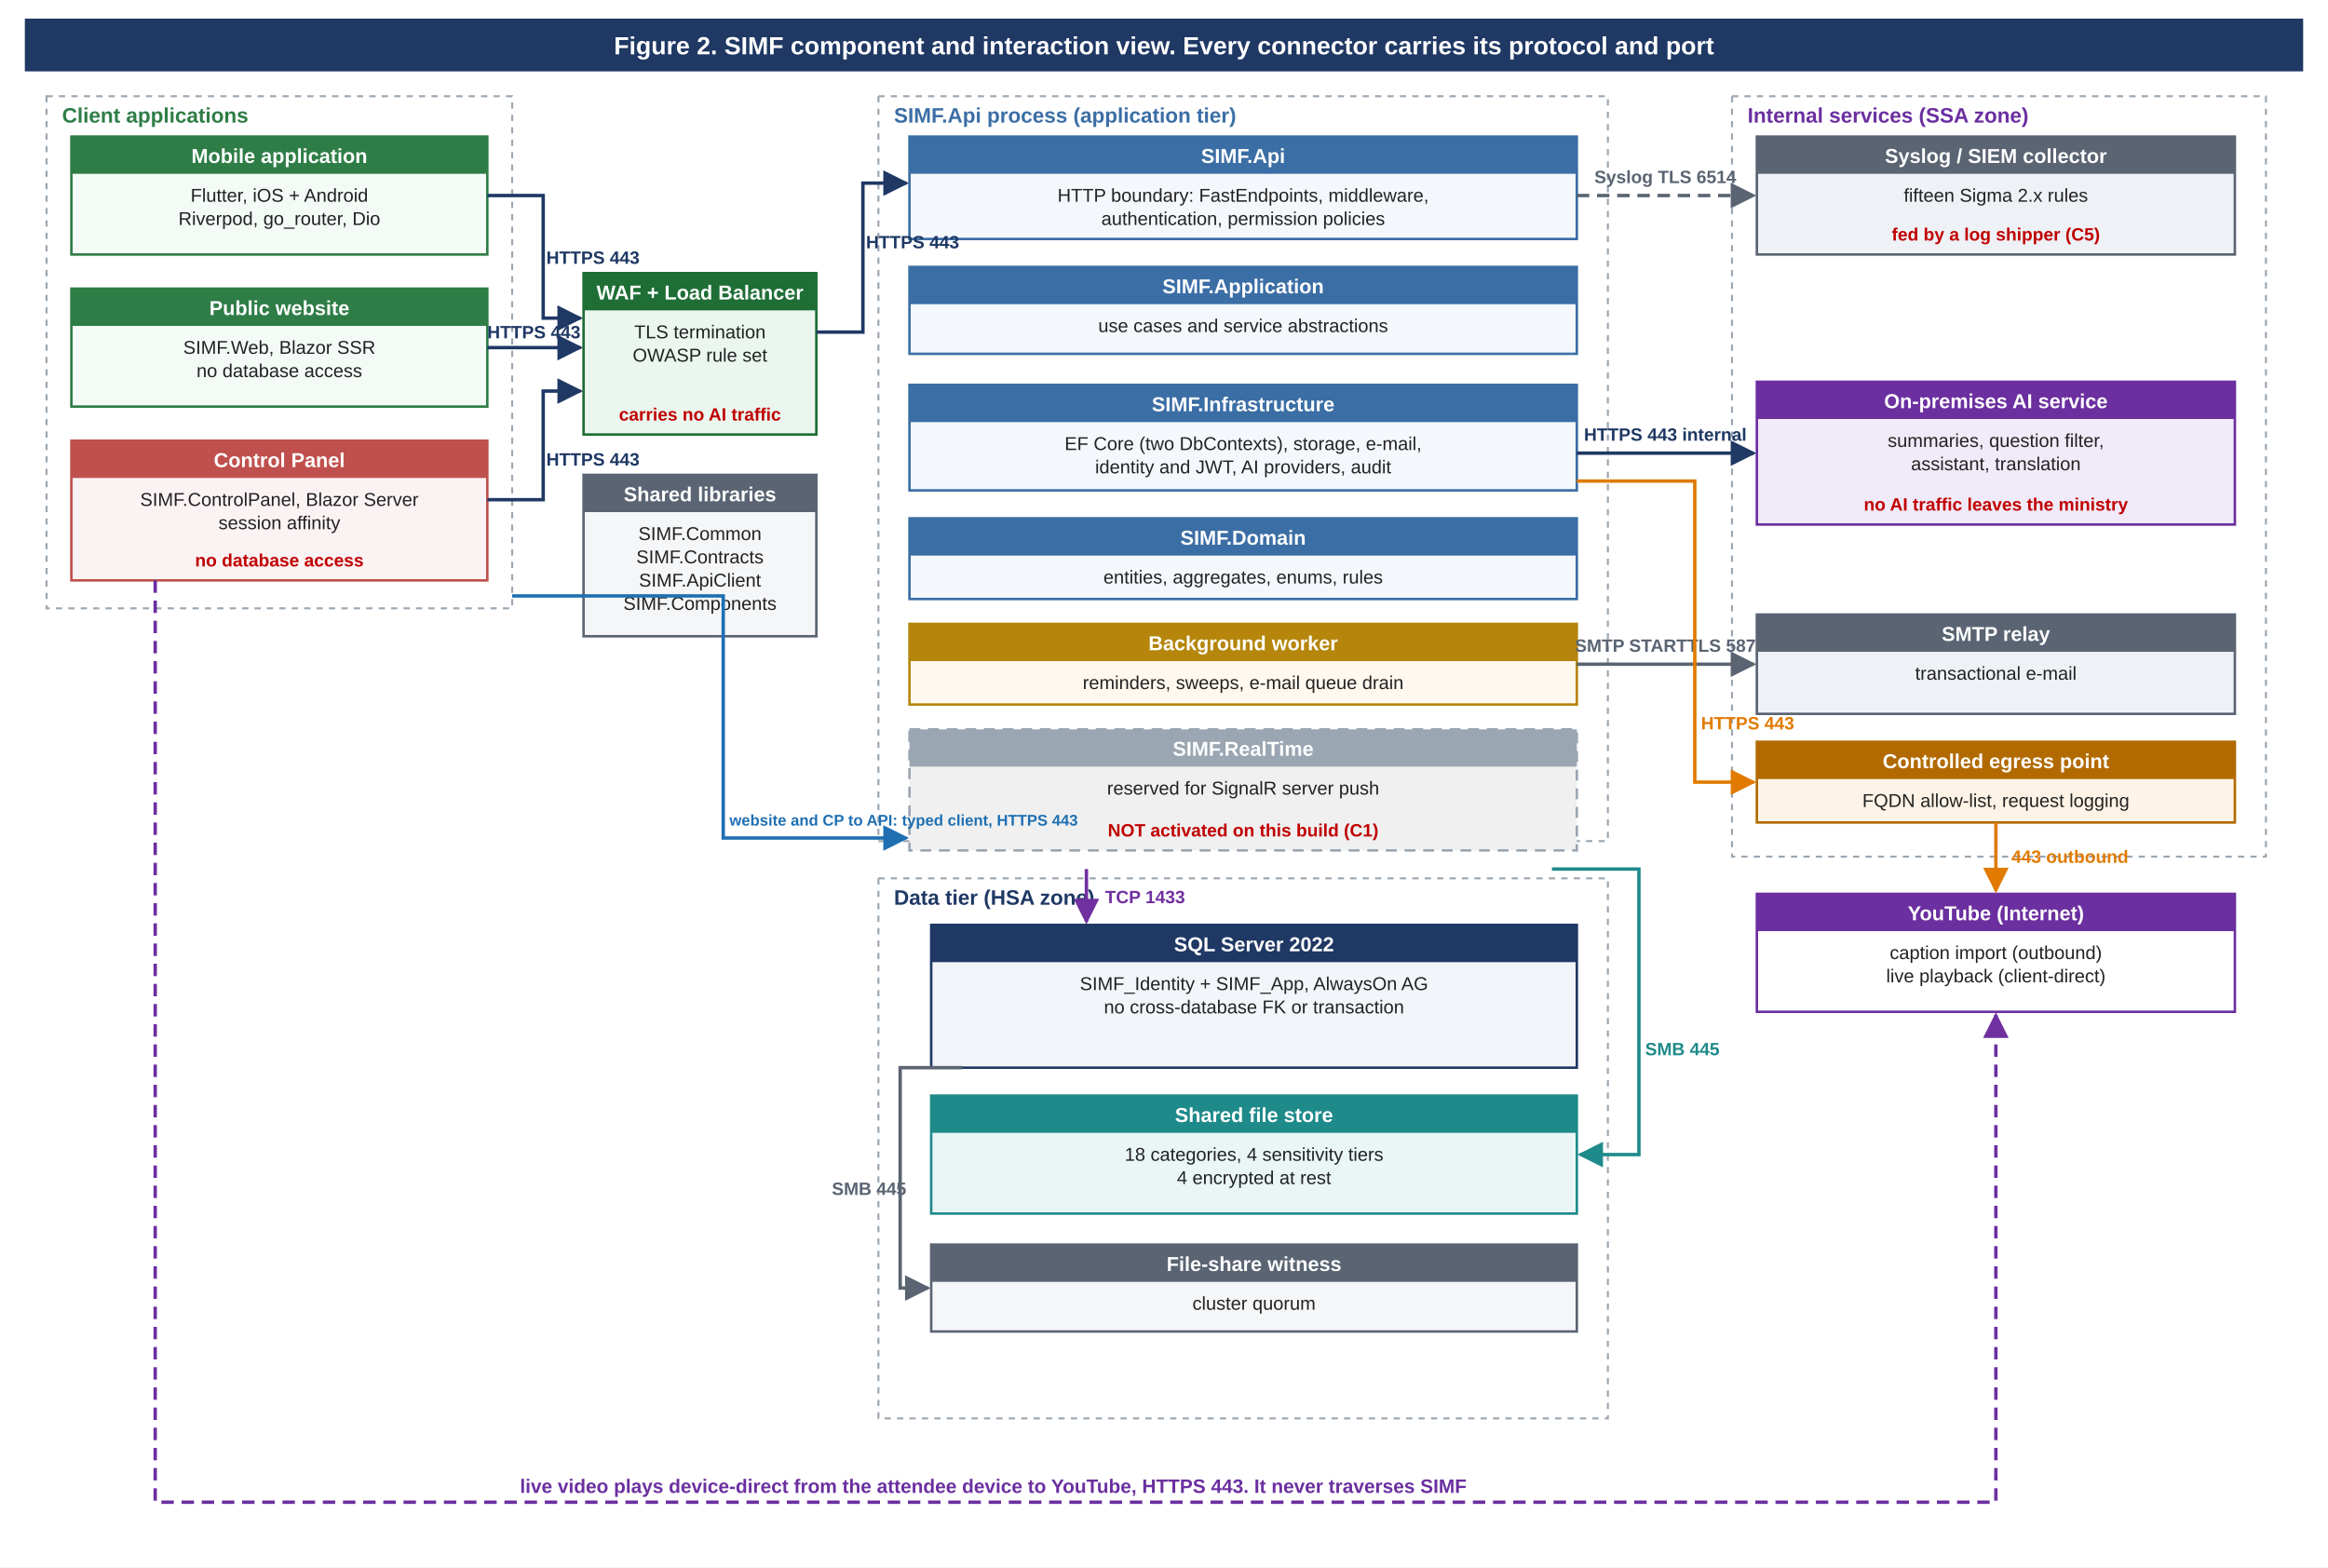
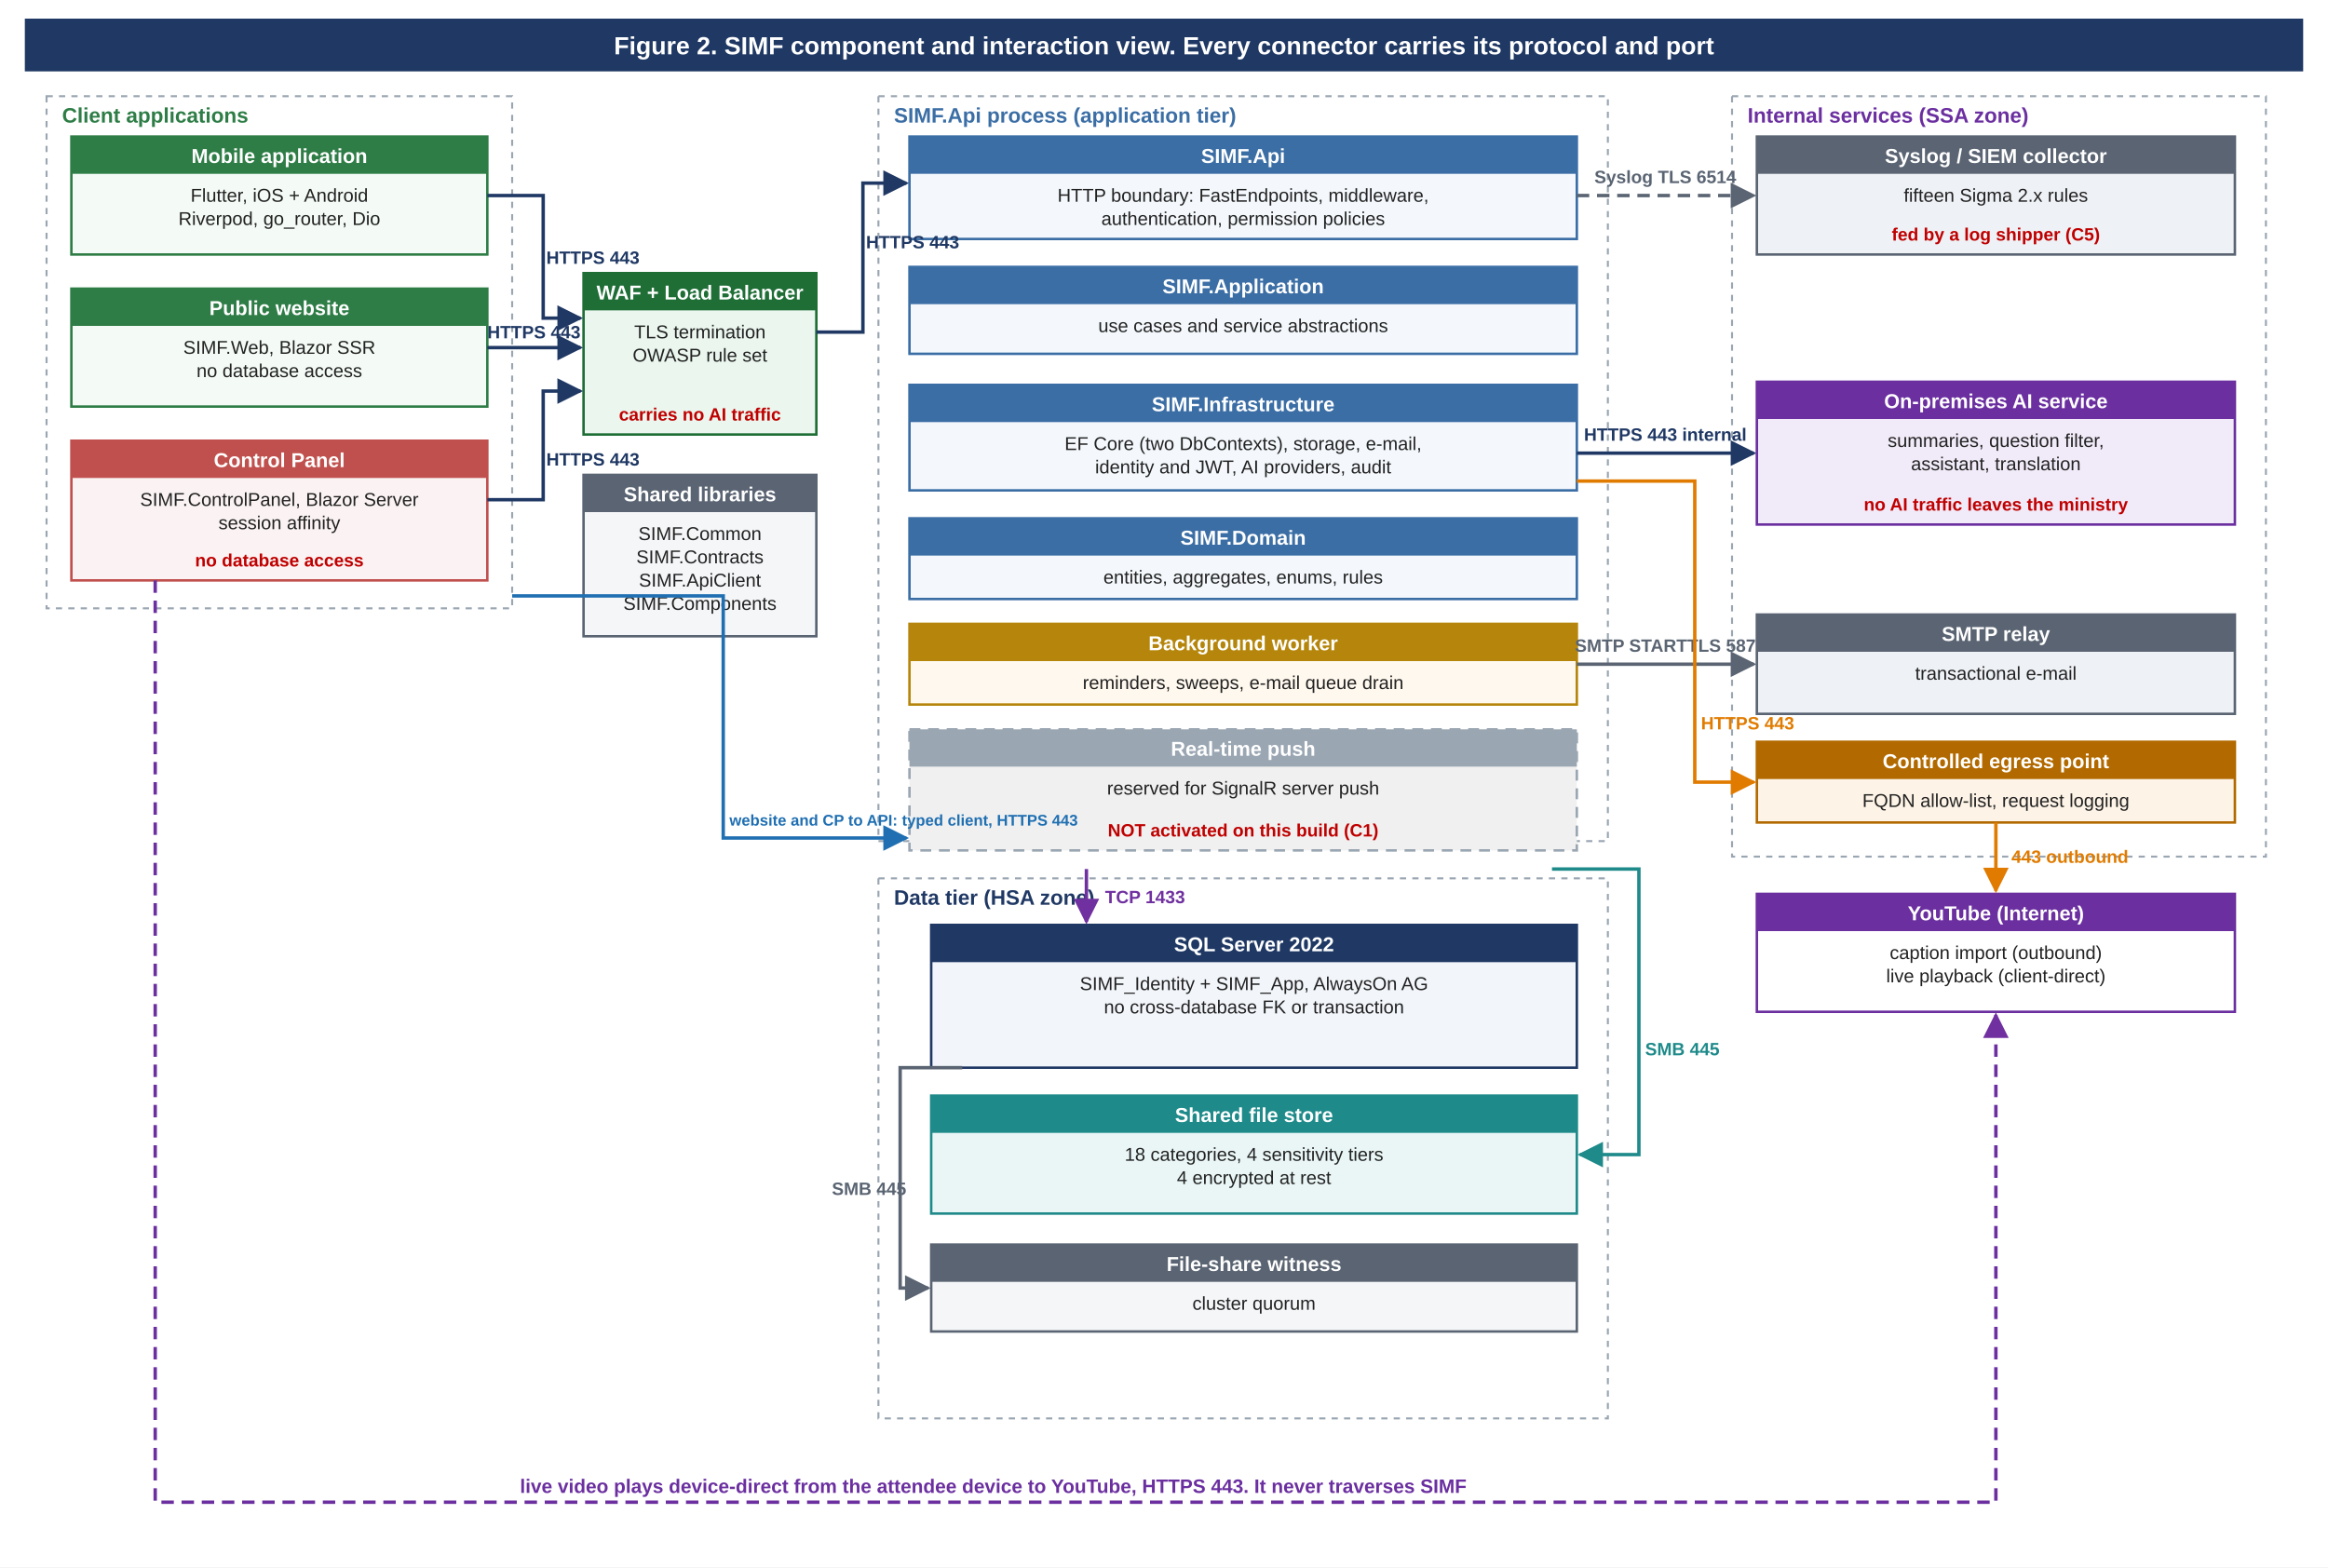
<svg xmlns="http://www.w3.org/2000/svg" width="1500" height="1010" viewBox="0 0 1500 1010" font-family="Arial, Helvetica, sans-serif">
  <defs>
    <marker id="a" viewBox="0 0 10 10" refX="9" refY="5" markerWidth="7.5" markerHeight="7.5" orient="auto-start-reverse">
      <path d="M0 0 L10 5 L0 10 z" fill="#1F3864" />
    </marker>
  </defs>
  <defs>
    <marker id="ag" viewBox="0 0 10 10" refX="9" refY="5" markerWidth="7.5" markerHeight="7.5" orient="auto-start-reverse">
      <path d="M0 0 L10 5 L0 10 z" fill="#5A6472" />
    </marker>
  </defs>
  <defs>
    <marker id="ao" viewBox="0 0 10 10" refX="9" refY="5" markerWidth="7.5" markerHeight="7.5" orient="auto-start-reverse">
      <path d="M0 0 L10 5 L0 10 z" fill="#E07B00" />
    </marker>
  </defs>
  <defs>
    <marker id="ap" viewBox="0 0 10 10" refX="9" refY="5" markerWidth="7.5" markerHeight="7.5" orient="auto-start-reverse">
      <path d="M0 0 L10 5 L0 10 z" fill="#7030A0" />
    </marker>
  </defs>
  <defs>
    <marker id="at" viewBox="0 0 10 10" refX="9" refY="5" markerWidth="7.5" markerHeight="7.5" orient="auto-start-reverse">
      <path d="M0 0 L10 5 L0 10 z" fill="#1F8A8A" />
    </marker>
  </defs>
  <defs>
    <marker id="ab" viewBox="0 0 10 10" refX="9" refY="5" markerWidth="7.5" markerHeight="7.5" orient="auto-start-reverse">
      <path d="M0 0 L10 5 L0 10 z" fill="#1F6FB2" />
    </marker>
  </defs>
  <rect width="1500" height="1010" fill="#FFFFFF" />
  <rect x="16" y="12" width="1468" height="34" fill="#1F3864" />
  <text x="750" y="35" font-size="16" font-weight="bold" fill="#FFF" text-anchor="middle">Figure 2. SIMF component and interaction view. Every connector carries its protocol and port</text>
  <rect x="30" y="62" width="300" height="330" fill="none" stroke="#9AA6B2" stroke-width="1.3" stroke-dasharray="4,4" />
  <text x="40" y="79" font-size="13.5" font-weight="bold" fill="#2E7D46">Client applications</text>
  <rect x="46" y="88" width="268" height="76" fill="#F4FBF6" stroke="#2E7D46" stroke-width="1.6" />
  <rect x="46" y="88" width="268" height="24" fill="#2E7D46" />
  <text x="180" y="105" font-size="13" font-weight="bold" fill="#FFF" text-anchor="middle">Mobile application</text>
  <text x="180" y="130" font-size="12" fill="#222" text-anchor="middle">Flutter, iOS + Android</text>
  <text x="180" y="145" font-size="12" fill="#222" text-anchor="middle">Riverpod, go_router, Dio</text>
  <rect x="46" y="186" width="268" height="76" fill="#F4FBF6" stroke="#2E7D46" stroke-width="1.6" />
  <rect x="46" y="186" width="268" height="24" fill="#2E7D46" />
  <text x="180" y="203" font-size="13" font-weight="bold" fill="#FFF" text-anchor="middle">Public website</text>
  <text x="180" y="228" font-size="12" fill="#222" text-anchor="middle">SIMF.Web, Blazor SSR</text>
  <text x="180" y="243" font-size="12" fill="#222" text-anchor="middle">no database access</text>
  <rect x="46" y="284" width="268" height="90" fill="#FBF3F3" stroke="#C0504D" stroke-width="1.6" />
  <rect x="46" y="284" width="268" height="24" fill="#C0504D" />
  <text x="180" y="301" font-size="13" font-weight="bold" fill="#FFF" text-anchor="middle">Control Panel</text>
  <text x="180" y="326" font-size="12" fill="#222" text-anchor="middle">SIMF.ControlPanel, Blazor Server</text>
  <text x="180" y="341" font-size="12" fill="#222" text-anchor="middle">session affinity</text>
  <text x="180" y="365" font-size="11.5" fill="#C00000" font-weight="bold" text-anchor="middle">no database access</text>
  <rect x="376" y="176" width="150" height="104" fill="#EAF6EE" stroke="#1E6E36" stroke-width="1.6" />
  <rect x="376" y="176" width="150" height="24" fill="#1E6E36" />
  <text x="451" y="193" font-size="13" font-weight="bold" fill="#FFF" text-anchor="middle">WAF + Load Balancer</text>
  <text x="451" y="218" font-size="12" fill="#222" text-anchor="middle">TLS termination</text>
  <text x="451" y="233" font-size="12" fill="#222" text-anchor="middle">OWASP rule set</text>
  <text x="451" y="271" font-size="11.5" fill="#C00000" font-weight="bold" text-anchor="middle">carries no AI traffic</text>
  <rect x="376" y="306" width="150" height="104" fill="#F5F6F8" stroke="#5A6472" stroke-width="1.6" />
  <rect x="376" y="306" width="150" height="24" fill="#5A6472" />
  <text x="451" y="323" font-size="13" font-weight="bold" fill="#FFF" text-anchor="middle">Shared libraries</text>
  <text x="451" y="348" font-size="12" fill="#222" text-anchor="middle">SIMF.Common</text>
  <text x="451" y="363" font-size="12" fill="#222" text-anchor="middle">SIMF.Contracts</text>
  <text x="451" y="378" font-size="12" fill="#222" text-anchor="middle">SIMF.ApiClient</text>
  <text x="451" y="393" font-size="12" fill="#222" text-anchor="middle">SIMF.Components</text>
  <rect x="566" y="62" width="470" height="480" fill="none" stroke="#9AA6B2" stroke-width="1.3" stroke-dasharray="4,4" />
  <text x="576" y="79" font-size="13.5" font-weight="bold" fill="#3B6EA5">SIMF.Api process (application tier)</text>
  <rect x="586" y="88" width="430" height="66" fill="#F4F8FC" stroke="#3B6EA5" stroke-width="1.6" />
  <rect x="586" y="88" width="430" height="24" fill="#3B6EA5" />
  <text x="801" y="105" font-size="13" font-weight="bold" fill="#FFF" text-anchor="middle">SIMF.Api</text>
  <text x="801" y="130" font-size="12" fill="#222" text-anchor="middle">HTTP boundary: FastEndpoints, middleware,</text>
  <text x="801" y="145" font-size="12" fill="#222" text-anchor="middle">authentication, permission policies</text>
  <rect x="586" y="172" width="430" height="56" fill="#F4F8FC" stroke="#3B6EA5" stroke-width="1.6" />
  <rect x="586" y="172" width="430" height="24" fill="#3B6EA5" />
  <text x="801" y="189" font-size="13" font-weight="bold" fill="#FFF" text-anchor="middle">SIMF.Application</text>
  <text x="801" y="214" font-size="12" fill="#222" text-anchor="middle">use cases and service abstractions</text>
  <rect x="586" y="248" width="430" height="68" fill="#F4F8FC" stroke="#3B6EA5" stroke-width="1.6" />
  <rect x="586" y="248" width="430" height="24" fill="#3B6EA5" />
  <text x="801" y="265" font-size="13" font-weight="bold" fill="#FFF" text-anchor="middle">SIMF.Infrastructure</text>
  <text x="801" y="290" font-size="12" fill="#222" text-anchor="middle">EF Core (two DbContexts), storage, e-mail,</text>
  <text x="801" y="305" font-size="12" fill="#222" text-anchor="middle">identity and JWT, AI providers, audit</text>
  <rect x="586" y="334" width="430" height="52" fill="#F4F8FC" stroke="#3B6EA5" stroke-width="1.6" />
  <rect x="586" y="334" width="430" height="24" fill="#3B6EA5" />
  <text x="801" y="351" font-size="13" font-weight="bold" fill="#FFF" text-anchor="middle">SIMF.Domain</text>
  <text x="801" y="376" font-size="12" fill="#222" text-anchor="middle">entities, aggregates, enums, rules</text>
  <rect x="586" y="402" width="430" height="52" fill="#FFF8EE" stroke="#B5860B" stroke-width="1.6" />
  <rect x="586" y="402" width="430" height="24" fill="#B5860B" />
  <text x="801" y="419" font-size="13" font-weight="bold" fill="#FFF" text-anchor="middle">Background worker</text>
  <text x="801" y="444" font-size="12" fill="#222" text-anchor="middle">reminders, sweeps, e-mail queue drain</text>
  <rect x="586" y="470" width="430" height="78" fill="#F0F0F0" stroke="#9AA6B2" stroke-width="1.6" stroke-dasharray="7,5" />
  <rect x="586" y="470" width="430" height="24" fill="#9AA6B2" />
-   <text x="801" y="487" font-size="13" font-weight="bold" fill="#FFF" text-anchor="middle">SIMF.RealTime</text>
+   <text x="801" y="487" font-size="13" font-weight="bold" fill="#FFF" text-anchor="middle">Real-time push</text>
  <text x="801" y="512" font-size="12" fill="#222" text-anchor="middle">reserved for SignalR server push</text>
  <text x="801" y="539" font-size="11.5" fill="#C00000" font-weight="bold" text-anchor="middle">NOT activated on this build (C1)</text>
  <rect x="1116" y="62" width="344" height="490" fill="none" stroke="#9AA6B2" stroke-width="1.3" stroke-dasharray="4,4" />
  <text x="1126" y="79" font-size="13.5" font-weight="bold" fill="#6B2FA0">Internal services (SSA zone)</text>
  <rect x="1132" y="88" width="308" height="76" fill="#EEF1F5" stroke="#5A6472" stroke-width="1.6" />
  <rect x="1132" y="88" width="308" height="24" fill="#5A6472" />
  <text x="1286" y="105" font-size="13" font-weight="bold" fill="#FFF" text-anchor="middle">Syslog / SIEM collector</text>
  <text x="1286" y="130" font-size="12" fill="#222" text-anchor="middle">fifteen Sigma 2.x rules</text>
  <text x="1286" y="155" font-size="11.5" fill="#C00000" font-weight="bold" text-anchor="middle">fed by a log shipper (C5)</text>
  <rect x="1132" y="246" width="308" height="92" fill="#F1EAF8" stroke="#6B2FA0" stroke-width="1.6" />
  <rect x="1132" y="246" width="308" height="24" fill="#6B2FA0" />
  <text x="1286" y="263" font-size="13" font-weight="bold" fill="#FFF" text-anchor="middle">On-premises AI service</text>
  <text x="1286" y="288" font-size="12" fill="#222" text-anchor="middle">summaries, question filter,</text>
  <text x="1286" y="303" font-size="12" fill="#222" text-anchor="middle">assistant, translation</text>
  <text x="1286" y="329" font-size="11.5" fill="#C00000" font-weight="bold" text-anchor="middle">no AI traffic leaves the ministry</text>
  <rect x="1132" y="396" width="308" height="64" fill="#EEF1F5" stroke="#5A6472" stroke-width="1.6" />
  <rect x="1132" y="396" width="308" height="24" fill="#5A6472" />
  <text x="1286" y="413" font-size="13" font-weight="bold" fill="#FFF" text-anchor="middle">SMTP relay</text>
  <text x="1286" y="438" font-size="12" fill="#222" text-anchor="middle">transactional e-mail</text>
  <rect x="1132" y="478" width="308" height="52" fill="#FDF3E6" stroke="#B26A00" stroke-width="1.6" />
  <rect x="1132" y="478" width="308" height="24" fill="#B26A00" />
  <text x="1286" y="495" font-size="13" font-weight="bold" fill="#FFF" text-anchor="middle">Controlled egress point</text>
  <text x="1286" y="520" font-size="12" fill="#222" text-anchor="middle">FQDN allow-list, request logging</text>
  <rect x="1132" y="576" width="308" height="76" fill="#FFF" stroke="#6B2FA0" stroke-width="1.6" />
  <rect x="1132" y="576" width="308" height="24" fill="#6B2FA0" />
  <text x="1286" y="593" font-size="13" font-weight="bold" fill="#FFF" text-anchor="middle">YouTube (Internet)</text>
  <text x="1286" y="618" font-size="12" fill="#222" text-anchor="middle">caption import (outbound)</text>
  <text x="1286" y="633" font-size="12" fill="#222" text-anchor="middle">live playback (client-direct)</text>
  <rect x="566" y="566" width="470" height="348" fill="none" stroke="#9AA6B2" stroke-width="1.3" stroke-dasharray="4,4" />
  <text x="576" y="583" font-size="13.5" font-weight="bold" fill="#1F3864">Data tier (HSA zone)</text>
  <rect x="600" y="596" width="416" height="92" fill="#F2F5FA" stroke="#1F3864" stroke-width="1.6" />
  <rect x="600" y="596" width="416" height="24" fill="#1F3864" />
  <text x="808" y="613" font-size="13" font-weight="bold" fill="#FFF" text-anchor="middle">SQL Server 2022</text>
  <text x="808" y="638" font-size="12" fill="#222" text-anchor="middle">SIMF_Identity  +  SIMF_App, AlwaysOn AG</text>
  <text x="808" y="653" font-size="12" fill="#222" text-anchor="middle">no cross-database FK or transaction</text>
  <rect x="600" y="706" width="416" height="76" fill="#EAF6F6" stroke="#1F8A8A" stroke-width="1.6" />
  <rect x="600" y="706" width="416" height="24" fill="#1F8A8A" />
  <text x="808" y="723" font-size="13" font-weight="bold" fill="#FFF" text-anchor="middle">Shared file store</text>
  <text x="808" y="748" font-size="12" fill="#222" text-anchor="middle">18 categories, 4 sensitivity tiers</text>
  <text x="808" y="763" font-size="12" fill="#222" text-anchor="middle">4 encrypted at rest</text>
  <rect x="600" y="802" width="416" height="56" fill="#F5F6F8" stroke="#5A6472" stroke-width="1.6" />
  <rect x="600" y="802" width="416" height="24" fill="#5A6472" />
  <text x="808" y="819" font-size="13" font-weight="bold" fill="#FFF" text-anchor="middle">File-share witness</text>
  <text x="808" y="844" font-size="12" fill="#222" text-anchor="middle">cluster quorum</text>
  <polyline points="314,126 350,126 350,205 374,205" fill="none" stroke="#1F3864" stroke-width="2.2" marker-end="url(#a)" />
  <text x="352" y="170" font-size="11.5" font-weight="bold" fill="#1F3864" text-anchor="start">HTTPS 443</text>
  <polyline points="314,224 374,224" fill="none" stroke="#1F3864" stroke-width="2.2" marker-end="url(#a)" />
  <text x="344" y="218" font-size="11.5" font-weight="bold" fill="#1F3864" text-anchor="middle">HTTPS 443</text>
  <polyline points="314,322 350,322 350,252 374,252" fill="none" stroke="#1F3864" stroke-width="2.2" marker-end="url(#a)" />
  <text x="352" y="300" font-size="11.5" font-weight="bold" fill="#1F3864" text-anchor="start">HTTPS 443</text>
  <polyline points="526,214 556,214 556,118 584,118" fill="none" stroke="#1F3864" stroke-width="2.2" marker-end="url(#a)" />
  <text x="558" y="160" font-size="11.5" font-weight="bold" fill="#1F3864" text-anchor="start">HTTPS 443</text>
  <polyline points="330,384 466,384 466,540 584,540" fill="none" stroke="#1F6FB2" stroke-width="2.2" marker-end="url(#ab)" />
  <text x="470" y="532" font-size="10" font-weight="bold" fill="#1F6FB2">website and CP to API: typed client, HTTPS 443</text>
  <polyline points="1016,292 1130,292" fill="none" stroke="#1F3864" stroke-width="2.2" marker-end="url(#a)" />
  <text x="1073" y="284" font-size="11.5" font-weight="bold" fill="#1F3864" text-anchor="middle">HTTPS 443 internal</text>
  <polyline points="1016,428 1130,428" fill="none" stroke="#5A6472" stroke-width="2.2" marker-end="url(#ag)" />
  <text x="1073" y="420" font-size="11.5" font-weight="bold" fill="#5A6472" text-anchor="middle">SMTP STARTTLS 587</text>
  <polyline points="1016,126 1130,126" fill="none" stroke="#5A6472" stroke-width="2.2" stroke-dasharray="8,5" marker-end="url(#ag)" />
  <text x="1073" y="118" font-size="11.5" font-weight="bold" fill="#5A6472" text-anchor="middle">Syslog TLS 6514</text>
  <polyline points="1016,310 1092,310 1092,504 1130,504" fill="none" stroke="#E07B00" stroke-width="2.2" marker-end="url(#ao)" />
  <text x="1096" y="470" font-size="11.5" font-weight="bold" fill="#E07B00" text-anchor="start">HTTPS 443</text>
  <polyline points="1286,530 1286,574" fill="none" stroke="#E07B00" stroke-width="2.2" marker-end="url(#ao)" />
  <text x="1296" y="556" font-size="11.5" font-weight="bold" fill="#E07B00" text-anchor="start">443 outbound</text>
  <polyline points="700,560 700,594" fill="none" stroke="#7030A0" stroke-width="2.2" marker-end="url(#ap)" />
  <text x="712" y="582" font-size="11.5" font-weight="bold" fill="#7030A0" text-anchor="start">TCP 1433</text>
  <polyline points="1000,560 1056,560 1056,744 1018,744" fill="none" stroke="#1F8A8A" stroke-width="2.2" marker-end="url(#at)" />
  <text x="1060" y="680" font-size="11.5" font-weight="bold" fill="#1F8A8A" text-anchor="start">SMB 445</text>
  <polyline points="620,688 580,688 580,830 598,830" fill="none" stroke="#5A6472" stroke-width="2.2" marker-end="url(#ag)" />
  <text x="536" y="770" font-size="11.5" font-weight="bold" fill="#5A6472" text-anchor="start">SMB 445</text>
  <polyline points="100,374 100,968 1286,968 1286,654" fill="none" stroke="#6B2FA0" stroke-width="2.2" stroke-dasharray="8,5" marker-end="url(#ap)" />
  <text x="640" y="962" font-size="12.5" font-weight="bold" fill="#6B2FA0" text-anchor="middle">live video plays device-direct from the attendee device to YouTube, HTTPS 443. It never traverses SIMF</text>
</svg>
